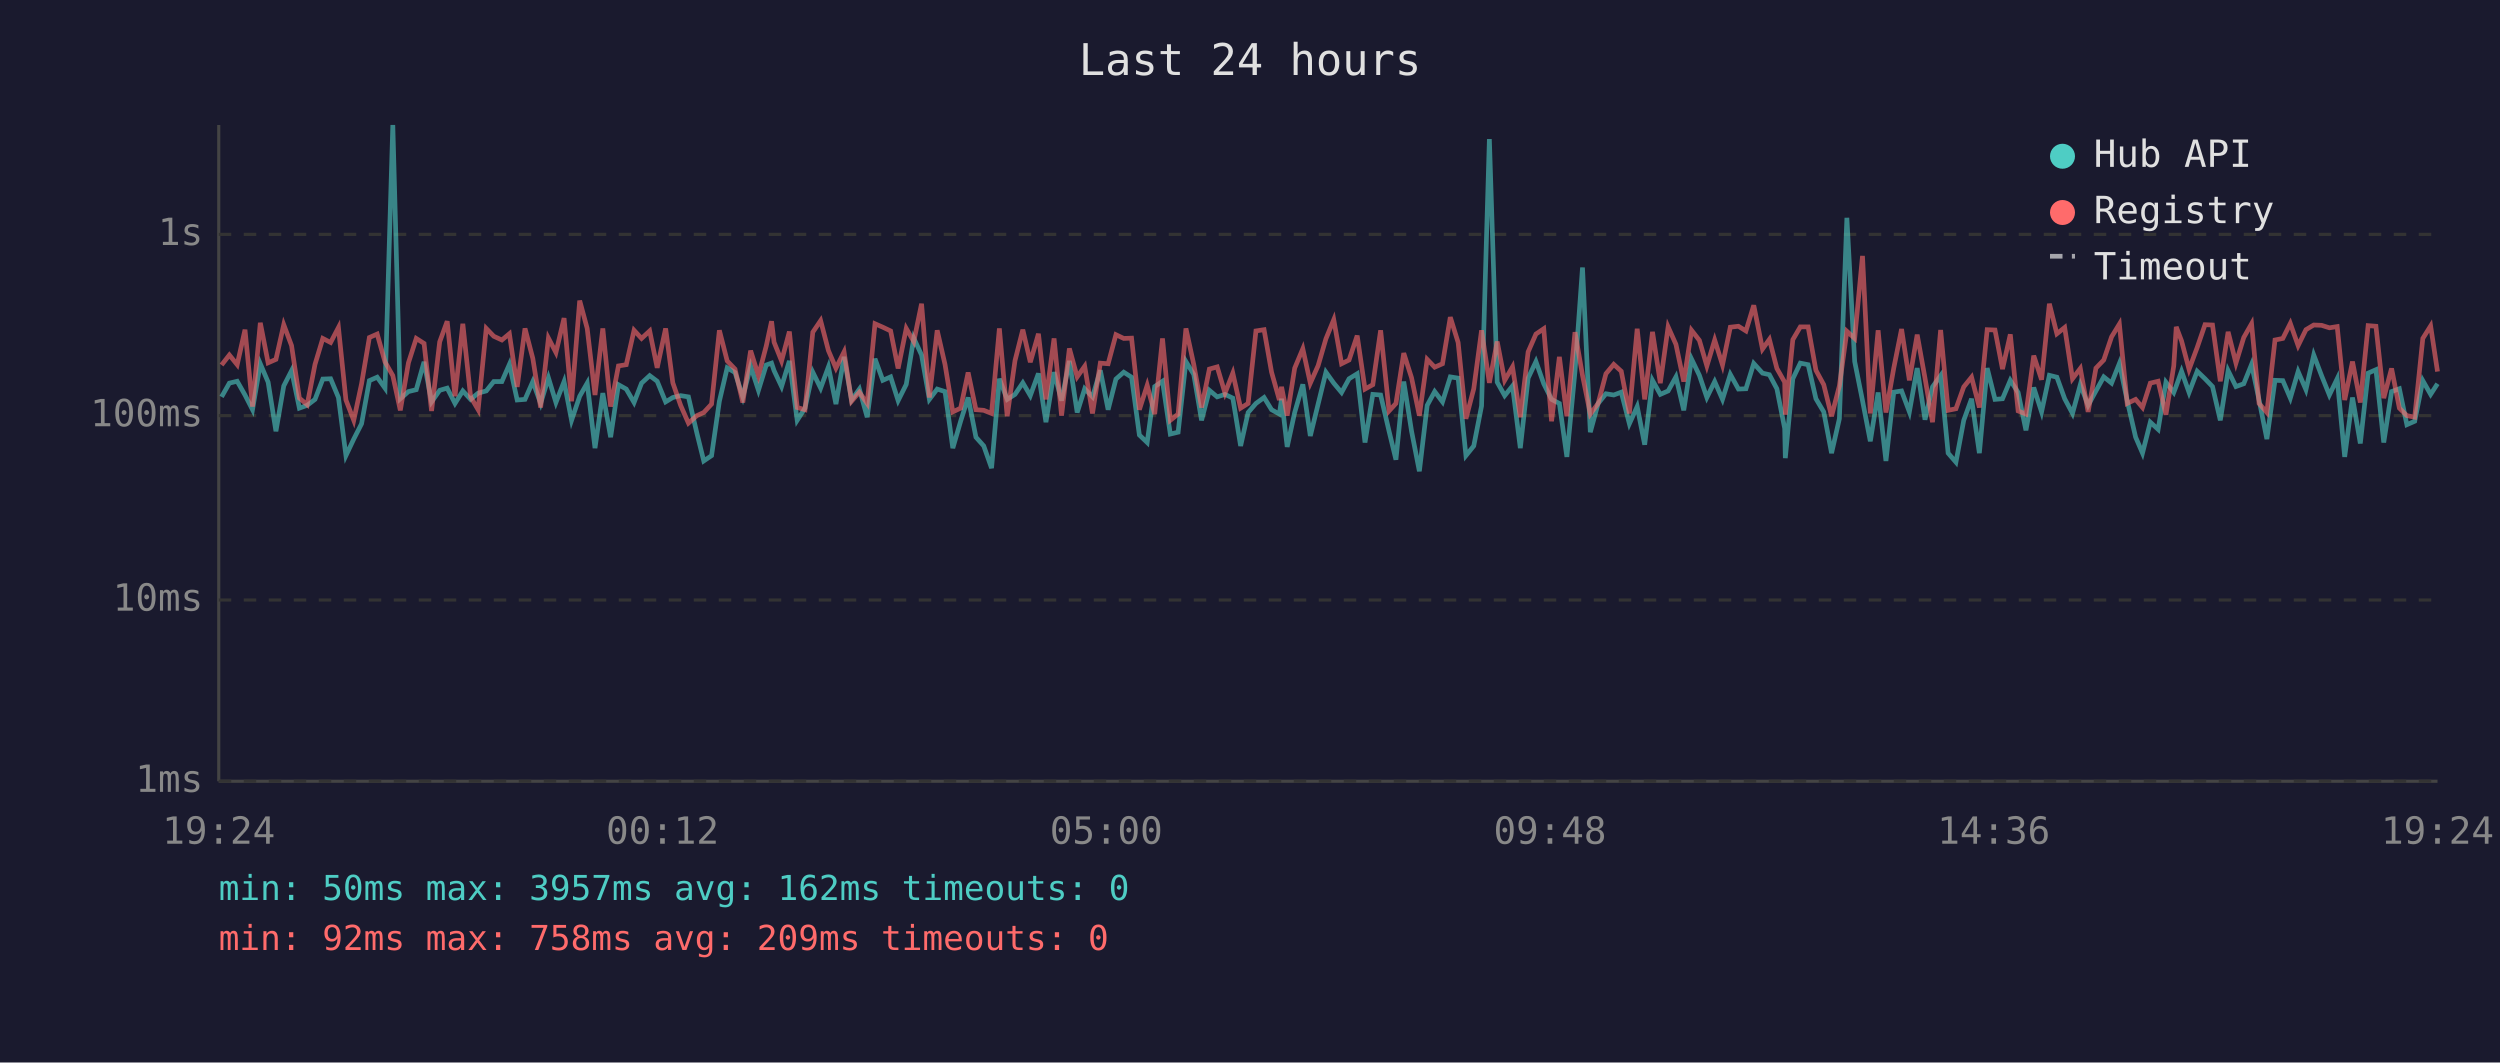
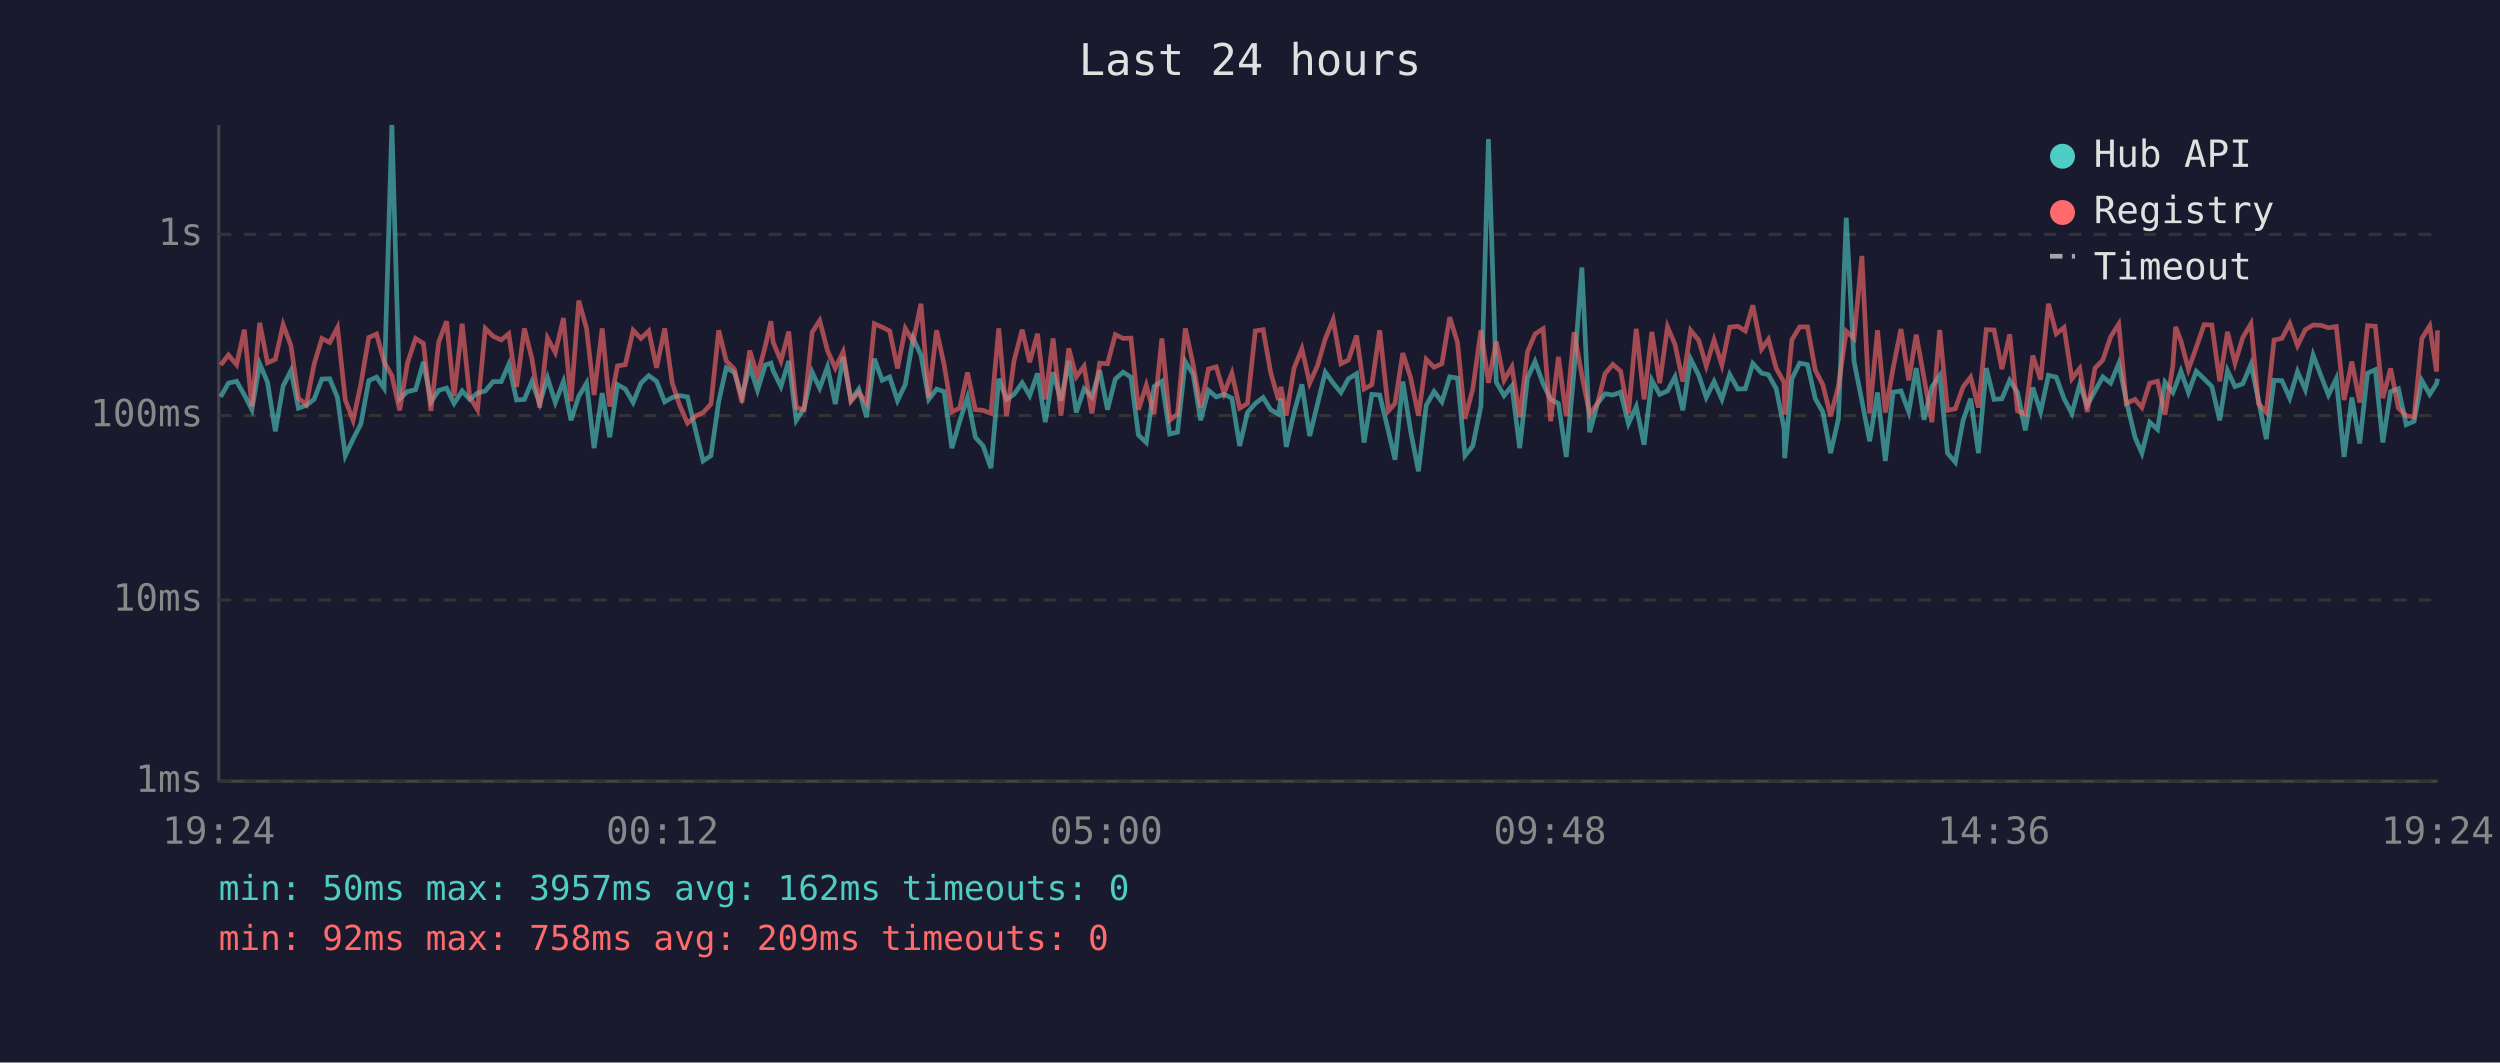
<svg xmlns="http://www.w3.org/2000/svg" viewBox="0 0 800 340" font-family="monospace" font-size="12">
  <rect width="800" height="340" fill="#1a1a2e" />
  <text x="400" y="24" fill="#e0e0e0" font-size="14" text-anchor="middle">Last 24 hours</text>
  <line x1="70" y1="40" x2="70" y2="250" stroke="#444" stroke-width="1" />
  <line x1="70" y1="250" x2="780" y2="250" stroke="#444" stroke-width="1" />
  <line x1="70" y1="250" x2="780" y2="250" stroke="#333" stroke-width="1" stroke-dasharray="4" />
  <text x="65" y="250" fill="#888" text-anchor="end" dominant-baseline="middle">1ms</text>
  <line x1="70" y1="192" x2="780" y2="192" stroke="#333" stroke-width="1" stroke-dasharray="4" />
  <text x="65" y="192" fill="#888" text-anchor="end" dominant-baseline="middle">10ms</text>
  <line x1="70" y1="133" x2="780" y2="133" stroke="#333" stroke-width="1" stroke-dasharray="4" />
  <text x="65" y="133" fill="#888" text-anchor="end" dominant-baseline="middle">100ms</text>
  <line x1="70" y1="75" x2="780" y2="75" stroke="#333" stroke-width="1" stroke-dasharray="4" />
  <text x="65" y="75" fill="#888" text-anchor="end" dominant-baseline="middle">1s</text>
  <text x="70" y="270" fill="#888" text-anchor="middle">19:24</text>
  <text x="212" y="270" fill="#888" text-anchor="middle">00:12</text>
  <text x="354" y="270" fill="#888" text-anchor="middle">05:00</text>
  <text x="496" y="270" fill="#888" text-anchor="middle">09:48</text>
  <text x="638" y="270" fill="#888" text-anchor="middle">14:36</text>
  <text x="780" y="270" fill="#888" text-anchor="middle">19:24</text>
-   <polyline points="70.9,127.0 73.4,122.6 75.9,122.0 78.4,126.4 80.8,131.1 83.3,116.4 85.8,122.3 88.3,138.0 90.8,123.5 93.3,118.6 95.8,130.6 98.3,129.7 100.8,127.8 103.3,121.3 105.8,121.2 108.3,127.2 110.7,145.8 113.2,140.5 115.7,135.6 118.2,121.8 120.7,120.7 123.2,124.2 125.7,40.0 128.1,127.6 130.7,125.3 133.2,124.7 135.7,115.8 138.1,128.6 140.7,124.9 143.1,124.2 145.6,129.1 148.1,125.1 150.6,127.8 153.0,125.8 155.6,125.1 158.0,122.1 160.6,122.1 163.0,116.6 165.5,128.0 168.0,127.8 170.5,122.1 173.0,129.1 175.5,120.9 177.9,128.8 180.5,122.1 182.9,134.5 185.5,126.8 187.9,122.6 190.4,143.4 192.9,125.8 195.4,139.9 197.9,123.1 200.4,124.5 202.9,128.8 205.3,122.6 207.9,120.2 210.3,122.0 213.0,128.6 215.3,127.2 217.8,126.6 220.3,127.0 223.0,138.6 225.2,147.5 227.7,145.8 230.2,128.4 232.7,117.7 235.2,119.2 237.7,127.0 240.2,117.2 242.7,124.9 245.2,116.8 246.9,116.2 247.7,118.6 250.1,123.7 252.6,115.5 255.1,134.5 257.6,130.6 260.1,119.1 262.6,124.2 265.1,117.4 267.5,129.3 270.1,114.2 272.5,128.0 275.0,124.5 277.5,133.5 280.0,114.8 282.5,121.7 285.0,120.6 287.4,128.2 290.0,123.0 292.4,108.2 294.9,113.6 297.4,127.8 299.9,124.5 302.4,125.3 304.9,143.4 307.4,134.8 309.8,127.2 312.3,139.9 314.8,142.7 317.3,149.8 319.8,121.2 322.3,127.8 324.8,126.2 327.3,122.5 329.7,126.6 332.3,119.5 334.7,135.1 337.3,119.1 339.7,128.2 342.2,115.5 344.7,132.0 347.1,124.4 349.6,127.0 352.1,118.5 354.6,131.1 357.1,121.3 359.6,119.1 362.1,120.7 364.6,139.2 367.1,141.6 369.5,123.7 372.0,122.0 374.5,138.9 377.0,138.3 379.5,115.7 382.0,119.8 384.5,134.5 387.0,124.9 389.5,127.0 392.0,126.2 394.5,127.4 397.0,142.7 399.4,132.0 401.9,129.1 404.5,127.2 406.9,131.1 409.4,132.5 410.1,127.6 411.9,143.0 414.3,132.0 416.9,123.0 419.3,139.5 421.8,129.3 424.3,119.1 426.8,122.6 429.3,125.6 431.7,121.2 434.3,119.6 436.8,141.6 439.3,126.2 441.8,126.4 444.5,138.0 446.7,147.1 449.2,122.1 451.7,138.0 454.2,150.8 456.7,129.7 459.1,125.3 461.6,128.6 464.1,120.6 466.6,121.0 469.1,145.8 471.6,142.7 474.1,129.9 476.6,44.5 479.1,122.3 481.5,126.6 484.0,123.5 486.5,143.4 489.0,121.0 491.5,115.7 494.0,122.8 496.5,127.8 499.0,129.1 501.4,146.2 504.0,118.8 506.4,85.6 508.9,138.3 511.4,129.1 513.9,126.0 516.4,126.4 518.8,125.5 521.4,135.6 523.9,130.1 526.3,142.3 528.8,121.7 531.3,126.2 533.8,125.1 536.3,120.6 538.8,131.3 541.3,114.9 543.8,120.1 546.2,127.2 548.7,122.1 551.2,127.8 553.7,119.8 556.3,124.5 558.7,124.4 561.2,116.3 564.0,119.4 566.2,119.9 568.6,124.4 571.1,137.1 571.3,146.6 573.7,121.2 576.1,116.2 578.6,116.7 581.1,127.6 583.6,131.8 586.1,145.0 588.6,134.0 591.0,69.7 593.5,115.7 596.0,128.2 598.5,141.2 601.0,125.6 603.5,147.5 606.0,125.5 608.5,125.1 611.0,131.8 613.5,117.8 616.0,134.3 618.4,123.8 621.0,120.2 623.4,145.0 625.9,147.9 628.4,134.5 630.9,127.6 633.4,145.0 635.9,117.8 638.4,127.8 640.8,127.6 643.3,121.7 645.8,125.6 648.3,137.7 650.8,124.0 653.3,131.8 655.8,120.1 658.2,120.7 660.7,127.6 663.2,132.3 665.7,123.1 668.2,129.7 670.7,125.1 673.2,120.6 675.7,122.6 678.2,116.3 680.7,128.2 683.4,139.9 685.6,145.0 688.1,135.1 690.6,137.4 693.1,122.3 695.6,125.6 696.4,123.5 698.1,118.8 700.5,125.6 703.1,118.8 705.6,121.2 708.0,123.7 710.5,134.5 713.0,118.6 715.5,123.7 718.0,122.8 720.5,116.6 722.9,128.0 725.4,140.5 728.0,121.7 730.5,121.8 732.9,127.4 735.4,118.9 737.9,124.7 740.4,113.6 742.9,120.2 745.4,126.4 747.9,121.2 750.3,146.2 752.8,127.2 755.3,141.9 757.8,119.4 760.3,118.3 762.8,141.6 765.3,125.3 767.8,124.4 770.2,135.9 772.7,134.8 775.3,121.8 777.8,126.2 780.0,122.8" fill="none" stroke="#4ecdc4" stroke-width="1.5" opacity="0.6" />
-   <polyline points="70.9,116.8 73.4,113.6 75.9,116.7 78.4,105.5 80.8,130.1 83.3,103.3 85.8,116.1 88.3,115.0 90.8,103.9 93.3,110.6 95.8,127.4 98.3,129.5 100.8,116.6 103.3,108.3 105.8,109.6 108.3,104.8 110.7,128.0 113.2,134.5 115.7,122.8 118.2,108.0 120.7,106.9 123.2,115.8 125.7,120.2 128.1,131.3 130.7,116.1 133.2,108.3 135.7,109.9 138.1,131.5 140.7,109.4 143.1,102.8 145.6,126.8 148.1,103.6 150.6,127.0 153.0,131.1 155.6,105.1 158.0,107.6 160.6,108.8 163.0,106.8 165.5,123.8 168.0,105.1 170.5,114.7 173.0,130.4 175.5,108.2 177.9,112.8 180.5,101.8 182.9,128.4 185.5,96.2 187.9,105.1 190.4,126.4 192.9,105.1 195.4,130.1 197.9,117.1 200.4,116.7 202.9,105.7 205.3,108.3 207.9,105.9 210.3,117.7 213.0,105.1 215.3,122.5 217.8,129.7 220.3,135.4 223.0,133.0 225.2,132.0 227.7,129.3 230.2,105.7 232.7,115.5 235.2,118.1 237.7,128.8 240.2,112.2 242.7,120.2 245.2,110.7 246.9,102.8 247.7,109.5 250.1,115.5 252.6,106.1 255.1,130.4 257.6,131.1 260.1,106.3 262.6,102.6 265.1,112.2 267.5,117.8 270.1,112.6 272.5,128.4 275.0,125.5 277.5,129.1 280.0,103.6 282.5,104.7 285.0,105.9 287.4,117.9 290.0,105.1 292.4,109.3 294.9,97.2 297.4,127.2 299.9,105.7 302.4,116.6 304.9,131.8 307.4,130.6 309.8,119.2 312.3,131.1 314.8,131.3 317.3,132.3 319.8,105.1 322.3,133.2 324.8,115.4 327.3,105.5 329.7,115.9 332.3,106.8 334.7,127.8 337.3,108.3 339.7,133.0 342.2,111.5 344.7,120.6 347.1,117.2 349.6,132.3 352.1,116.2 354.6,116.4 357.1,107.1 359.6,108.3 362.1,108.2 364.6,131.1 367.1,123.3 369.5,132.5 372.0,108.3 374.5,134.5 377.0,132.5 379.5,105.1 382.0,116.6 384.5,130.4 387.0,118.1 389.5,117.4 392.0,125.8 394.5,119.4 397.0,130.6 399.4,129.1 401.9,105.9 404.5,105.5 406.9,119.1 409.4,128.0 410.1,123.8 411.9,133.0 414.3,117.8 416.9,111.6 419.3,122.6 421.8,117.0 424.3,108.4 426.8,102.3 429.3,116.4 431.7,115.2 434.3,107.4 436.8,124.5 439.3,123.1 441.8,105.7 444.5,131.5 446.7,129.1 449.2,113.0 451.7,120.9 454.2,133.0 456.7,115.0 459.1,117.5 461.6,116.4 464.1,101.5 466.6,109.6 469.1,134.0 471.6,124.4 474.1,105.7 476.6,122.5 479.1,109.3 481.5,121.7 484.0,117.4 486.5,133.5 489.0,112.6 491.5,106.9 494.0,105.2 496.5,134.8 499.0,114.2 501.4,133.2 504.0,106.3 506.4,120.1 508.9,132.5 511.4,129.1 513.9,119.6 516.4,116.6 518.8,118.8 521.4,132.3 523.9,105.2 526.3,127.8 528.8,106.2 531.3,122.6 533.8,104.6 536.3,110.2 538.8,122.1 541.3,105.7 543.8,108.9 546.2,117.1 548.7,108.8 551.2,116.8 553.7,104.7 556.3,104.4 558.7,105.9 561.2,97.7 564.0,111.7 566.2,108.6 568.6,117.9 571.1,122.3 571.3,132.7 573.7,108.7 576.1,104.6 578.6,104.6 581.1,118.5 583.6,123.1 586.1,133.2 588.6,123.5 591.0,106.0 593.5,108.3 596.0,81.9 598.5,132.3 601.0,105.7 603.5,132.0 606.0,117.8 608.5,105.3 611.0,121.7 613.5,107.1 616.0,121.0 618.4,135.1 621.0,105.6 623.4,131.3 625.9,130.8 628.4,123.8 630.9,120.7 633.4,130.4 635.9,105.5 638.4,105.6 640.8,118.1 643.3,107.0 645.8,131.5 648.3,132.5 650.8,113.8 653.3,121.5 655.8,97.2 658.2,106.8 660.7,104.8 663.2,121.2 665.7,117.9 668.2,131.8 670.7,117.8 673.2,115.2 675.7,107.8 678.2,103.7 680.7,129.1 683.4,127.8 685.6,130.4 688.1,122.6 690.6,122.0 693.1,132.7 695.6,117.1 696.4,104.6 698.1,109.1 700.5,118.2 703.1,111.2 705.6,103.9 708.0,104.0 710.5,122.0 713.0,106.2 715.5,116.2 718.0,108.0 720.5,103.6 722.9,129.1 725.4,132.0 728.0,108.8 730.5,108.3 732.9,103.5 735.4,110.6 737.9,105.5 740.4,104.0 742.9,104.1 745.4,104.9 747.9,104.5 750.3,128.0 752.8,115.7 755.3,128.8 757.8,104.2 760.3,104.4 762.8,127.4 765.3,117.9 767.8,130.6 770.2,133.0 772.7,133.5 775.3,108.3 777.8,104.3 780.0,118.9" fill="none" stroke="#ff6b6b" stroke-width="1.5" opacity="0.6" />
+   <polyline points="70.6,127.0 73.1,122.6 75.7,122.0 78.2,126.4 80.6,131.1 83.1,116.4 85.6,122.3 88.1,138.0 90.6,123.5 93.1,118.6 95.5,130.6 98.0,129.7 100.5,127.8 103.0,121.3 105.5,121.2 108.0,127.2 110.5,145.8 113.0,140.5 115.5,135.6 118.0,121.8 120.5,120.7 122.9,124.2 125.4,40.0 127.9,127.6 130.4,125.3 133.0,124.7 135.5,115.8 137.9,128.6 140.4,124.9 142.9,124.2 145.3,129.1 147.9,125.1 150.3,127.8 152.8,125.8 155.3,125.1 157.8,122.1 160.4,122.1 162.8,116.6 165.3,128.0 167.8,127.8 170.2,122.1 172.7,129.1 175.2,120.9 177.7,128.8 180.3,122.1 182.7,134.5 185.2,126.8 187.7,122.6 190.1,143.4 192.7,125.8 195.1,139.9 197.6,123.1 200.1,124.5 202.6,128.8 205.1,122.6 207.6,120.2 210.1,122.0 212.7,128.6 215.1,127.2 217.5,126.6 220.0,127.0 222.8,138.6 225.0,147.5 227.5,145.8 230.0,128.4 232.4,117.7 235.0,119.2 237.4,127.0 239.9,117.2 242.4,124.9 244.9,116.8 246.7,116.2 247.4,118.6 249.9,123.7 252.4,115.5 254.8,134.5 257.3,130.6 259.9,119.1 262.3,124.2 264.8,117.4 267.3,129.3 269.8,114.2 272.3,128.0 274.8,124.5 277.3,133.5 279.8,114.8 282.3,121.7 284.7,120.6 287.2,128.2 289.7,123.0 292.2,108.2 294.7,113.6 297.2,127.8 299.7,124.5 302.1,125.3 304.6,143.4 307.1,134.8 309.6,127.2 312.1,139.9 314.6,142.7 317.1,149.8 319.6,121.2 322.1,127.8 324.5,126.2 327.1,122.5 329.5,126.6 332.0,119.5 334.5,135.1 337.0,119.1 339.5,128.2 342.0,115.5 344.4,132.0 346.9,124.4 349.4,127.0 351.9,118.5 354.4,131.1 356.9,121.3 359.4,119.1 361.9,120.7 364.3,139.2 366.8,141.6 369.3,123.7 371.8,122.0 374.3,138.9 376.8,138.3 379.3,115.7 381.8,119.8 384.2,134.5 386.7,124.9 389.2,127.0 391.7,126.2 394.2,127.4 396.7,142.7 399.2,132.0 401.7,129.1 404.2,127.2 406.6,131.1 409.1,132.5 409.9,127.6 411.6,143.0 414.1,132.0 416.6,123.0 419.1,139.5 421.6,129.3 424.1,119.1 426.6,122.6 429.1,125.6 431.5,121.2 434.1,119.6 436.5,141.6 439.0,126.2 441.5,126.4 444.3,138.0 446.4,147.1 448.9,122.1 451.4,138.0 453.9,150.8 456.4,129.7 458.9,125.3 461.4,128.6 463.9,120.6 466.4,121.0 468.8,145.8 471.3,142.7 473.9,129.9 476.3,44.5 478.8,122.3 481.3,126.6 483.8,123.5 486.3,143.4 488.8,121.0 491.2,115.7 493.8,122.8 496.2,127.8 498.7,129.1 501.2,146.2 503.7,118.8 506.2,85.6 508.7,138.3 511.2,129.1 513.6,126.0 516.1,126.4 518.6,125.5 521.1,135.6 523.6,130.1 526.1,142.3 528.6,121.7 531.1,126.2 533.6,125.1 536.0,120.6 538.5,131.3 541.0,114.9 543.6,120.1 546.0,127.2 548.5,122.1 551.0,127.8 553.5,119.8 556.1,124.5 558.5,124.4 560.9,116.3 563.7,119.4 565.9,119.9 568.4,124.4 570.9,137.1 571.1,146.6 573.4,121.2 575.9,116.2 578.4,116.7 580.9,127.6 583.3,131.8 585.8,145.0 588.3,134.0 590.8,69.7 593.3,115.7 595.8,128.2 598.3,141.2 600.8,125.6 603.3,147.5 605.8,125.5 608.3,125.1 610.8,131.8 613.2,117.8 615.7,134.3 618.2,123.8 620.7,120.2 623.2,145.0 625.7,147.9 628.2,134.5 630.6,127.6 633.1,145.0 635.6,117.8 638.1,127.8 640.6,127.6 643.1,121.7 645.6,125.6 648.1,137.7 650.5,124.0 653.0,131.8 655.5,120.1 658.0,120.7 660.5,127.6 663.0,132.3 665.5,123.1 667.9,129.7 670.4,125.1 672.9,120.6 675.4,122.6 678.0,116.3 680.4,128.2 683.2,139.9 685.4,145.0 687.9,135.1 690.4,137.4 692.8,122.3 695.3,125.6 696.2,123.5 697.9,118.8 700.3,125.6 702.8,118.8 705.3,121.2 707.8,123.7 710.3,134.5 712.8,118.6 715.2,123.7 717.7,122.8 720.3,116.6 722.7,128.0 725.2,140.5 727.7,121.7 730.2,121.8 732.7,127.4 735.2,118.9 737.7,124.7 740.2,113.6 742.7,120.2 745.1,126.4 747.6,121.2 750.1,146.2 752.6,127.2 755.1,141.9 757.6,119.4 760.1,118.3 762.5,141.6 765.0,125.3 767.5,124.4 770.0,135.9 772.5,134.8 775.0,121.8 777.5,126.2 779.7,122.8 780.0,121.2" fill="none" stroke="#4ecdc4" stroke-width="1.5" opacity="0.6" />
+   <polyline points="70.6,116.8 73.1,113.6 75.7,116.7 78.2,105.5 80.6,130.1 83.1,103.3 85.6,116.1 88.1,115.0 90.6,103.9 93.1,110.6 95.5,127.4 98.0,129.5 100.5,116.6 103.0,108.3 105.5,109.6 108.0,104.8 110.5,128.0 113.0,134.5 115.5,122.8 118.0,108.0 120.5,106.9 122.9,115.8 125.4,120.2 127.9,131.3 130.4,116.1 133.0,108.3 135.5,109.9 137.9,131.5 140.4,109.4 142.9,102.8 145.3,126.8 147.9,103.6 150.3,127.0 152.8,131.1 155.3,105.1 157.8,107.6 160.4,108.8 162.8,106.8 165.3,123.8 167.8,105.1 170.2,114.7 172.7,130.4 175.2,108.2 177.7,112.8 180.3,101.8 182.7,128.4 185.2,96.2 187.7,105.1 190.1,126.4 192.7,105.1 195.1,130.1 197.6,117.1 200.1,116.7 202.6,105.7 205.1,108.3 207.6,105.9 210.1,117.7 212.7,105.1 215.1,122.5 217.5,129.7 220.0,135.4 222.8,133.0 225.0,132.0 227.5,129.3 230.0,105.7 232.4,115.5 235.0,118.1 237.4,128.8 239.9,112.2 242.4,120.2 244.9,110.7 246.7,102.8 247.4,109.5 249.9,115.5 252.4,106.1 254.8,130.4 257.3,131.1 259.9,106.3 262.3,102.6 264.8,112.2 267.3,117.8 269.8,112.6 272.3,128.4 274.8,125.5 277.3,129.1 279.8,103.6 282.3,104.7 284.7,105.9 287.2,117.9 289.7,105.1 292.2,109.3 294.7,97.2 297.2,127.2 299.7,105.7 302.1,116.6 304.6,131.8 307.1,130.6 309.6,119.2 312.1,131.1 314.6,131.3 317.1,132.3 319.6,105.1 322.1,133.2 324.5,115.4 327.1,105.5 329.5,115.9 332.0,106.8 334.5,127.8 337.0,108.3 339.5,133.0 342.0,111.5 344.4,120.6 346.9,117.2 349.4,132.3 351.9,116.2 354.4,116.4 356.9,107.1 359.4,108.3 361.9,108.2 364.3,131.1 366.8,123.3 369.3,132.5 371.8,108.3 374.3,134.5 376.8,132.5 379.3,105.1 381.8,116.6 384.2,130.4 386.7,118.1 389.2,117.4 391.7,125.8 394.2,119.4 396.7,130.6 399.2,129.1 401.7,105.9 404.2,105.5 406.6,119.1 409.1,128.0 409.9,123.8 411.6,133.0 414.1,117.8 416.6,111.6 419.1,122.6 421.6,117.0 424.1,108.4 426.6,102.3 429.1,116.4 431.5,115.2 434.1,107.4 436.5,124.5 439.0,123.1 441.5,105.7 444.3,131.5 446.4,129.1 448.9,113.0 451.4,120.9 453.9,133.0 456.4,115.0 458.9,117.5 461.4,116.4 463.9,101.5 466.4,109.6 468.8,134.0 471.3,124.4 473.9,105.7 476.3,122.5 478.8,109.3 481.3,121.7 483.8,117.4 486.3,133.5 488.8,112.6 491.2,106.9 493.8,105.2 496.2,134.8 498.7,114.2 501.2,133.2 503.7,106.3 506.2,120.1 508.7,132.5 511.2,129.1 513.6,119.6 516.1,116.6 518.6,118.8 521.1,132.3 523.6,105.2 526.1,127.8 528.6,106.2 531.1,122.6 533.6,104.6 536.0,110.2 538.5,122.1 541.0,105.7 543.6,108.9 546.0,117.1 548.5,108.8 551.0,116.8 553.5,104.7 556.1,104.4 558.5,105.9 560.9,97.7 563.7,111.7 565.9,108.6 568.4,117.9 570.9,122.3 571.1,132.7 573.4,108.7 575.9,104.6 578.4,104.6 580.9,118.5 583.3,123.1 585.8,133.2 588.3,123.5 590.8,106.0 593.3,108.3 595.8,81.9 598.3,132.3 600.8,105.7 603.3,132.0 605.8,117.8 608.3,105.3 610.8,121.7 613.2,107.1 615.7,121.0 618.2,135.1 620.7,105.6 623.2,131.3 625.7,130.8 628.2,123.8 630.6,120.7 633.1,130.4 635.6,105.5 638.1,105.6 640.6,118.1 643.1,107.0 645.6,131.5 648.1,132.5 650.5,113.8 653.0,121.5 655.5,97.2 658.0,106.8 660.5,104.8 663.0,121.2 665.5,117.9 667.9,131.8 670.4,117.8 672.9,115.2 675.4,107.8 678.0,103.7 680.4,129.1 683.2,127.8 685.4,130.4 687.9,122.6 690.4,122.0 692.8,132.7 695.3,117.1 696.2,104.6 697.9,109.1 700.3,118.2 702.8,111.2 705.3,103.9 707.8,104.0 710.3,122.0 712.8,106.2 715.2,116.2 717.7,108.0 720.3,103.6 722.7,129.1 725.2,132.0 727.7,108.8 730.2,108.3 732.7,103.5 735.2,110.6 737.7,105.5 740.2,104.0 742.7,104.1 745.1,104.9 747.6,104.5 750.1,128.0 752.6,115.7 755.1,128.8 757.6,104.2 760.1,104.4 762.5,127.4 765.0,117.9 767.5,130.6 770.0,133.0 772.5,133.5 775.0,108.3 777.5,104.3 779.7,118.9 780.0,105.7" fill="none" stroke="#ff6b6b" stroke-width="1.5" opacity="0.6" />
  <circle cx="660" cy="50" r="4" fill="#4ecdc4" />
  <text x="670" y="50" fill="#e0e0e0" dominant-baseline="middle">Hub API</text>
  <circle cx="660" cy="68" r="4" fill="#ff6b6b" />
  <text x="670" y="68" fill="#e0e0e0" dominant-baseline="middle">Registry</text>
  <line x1="656" y1="82" x2="664" y2="82" stroke="#e0e0e0" stroke-width="1.5" stroke-dasharray="4,3" opacity="0.7" />
  <text x="670" y="86" fill="#e0e0e0" dominant-baseline="middle">Timeout</text>
  <text x="70" y="288" fill="#4ecdc4" font-size="11">min: 50ms  max: 3957ms  avg: 162ms  timeouts: 0</text>
  <text x="70" y="304" fill="#ff6b6b" font-size="11">min: 92ms  max: 758ms  avg: 209ms  timeouts: 0</text>
</svg>
